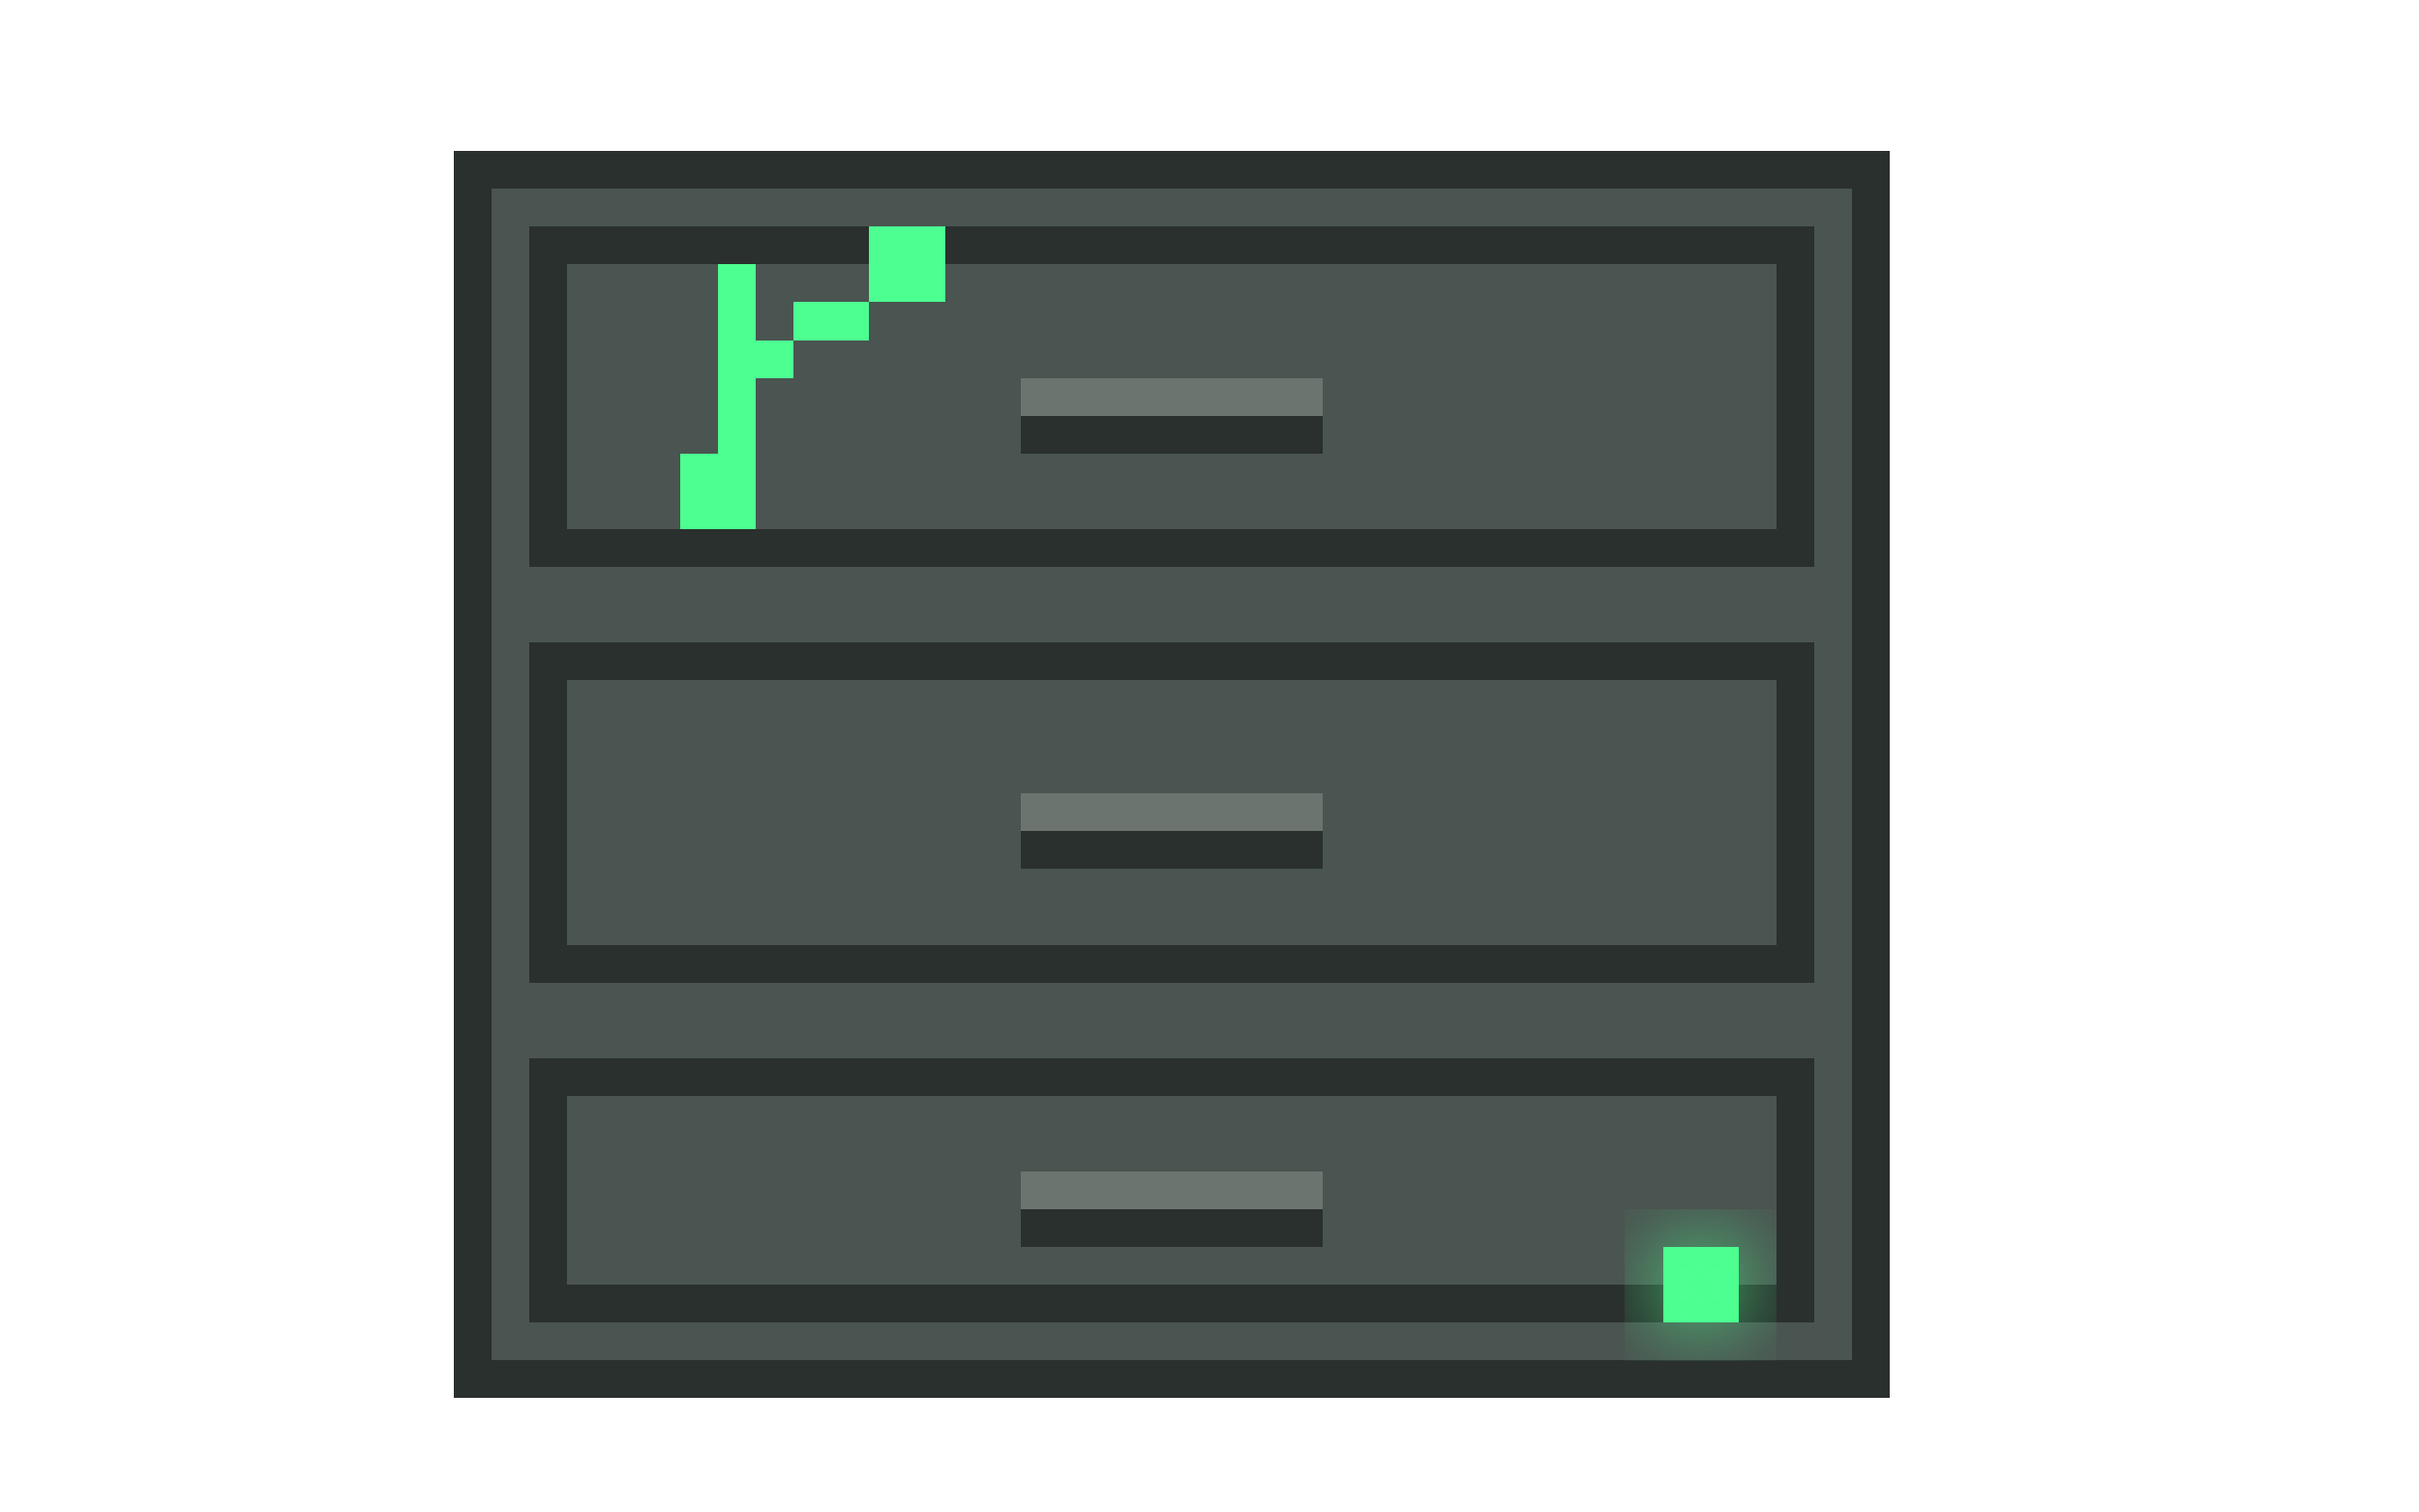
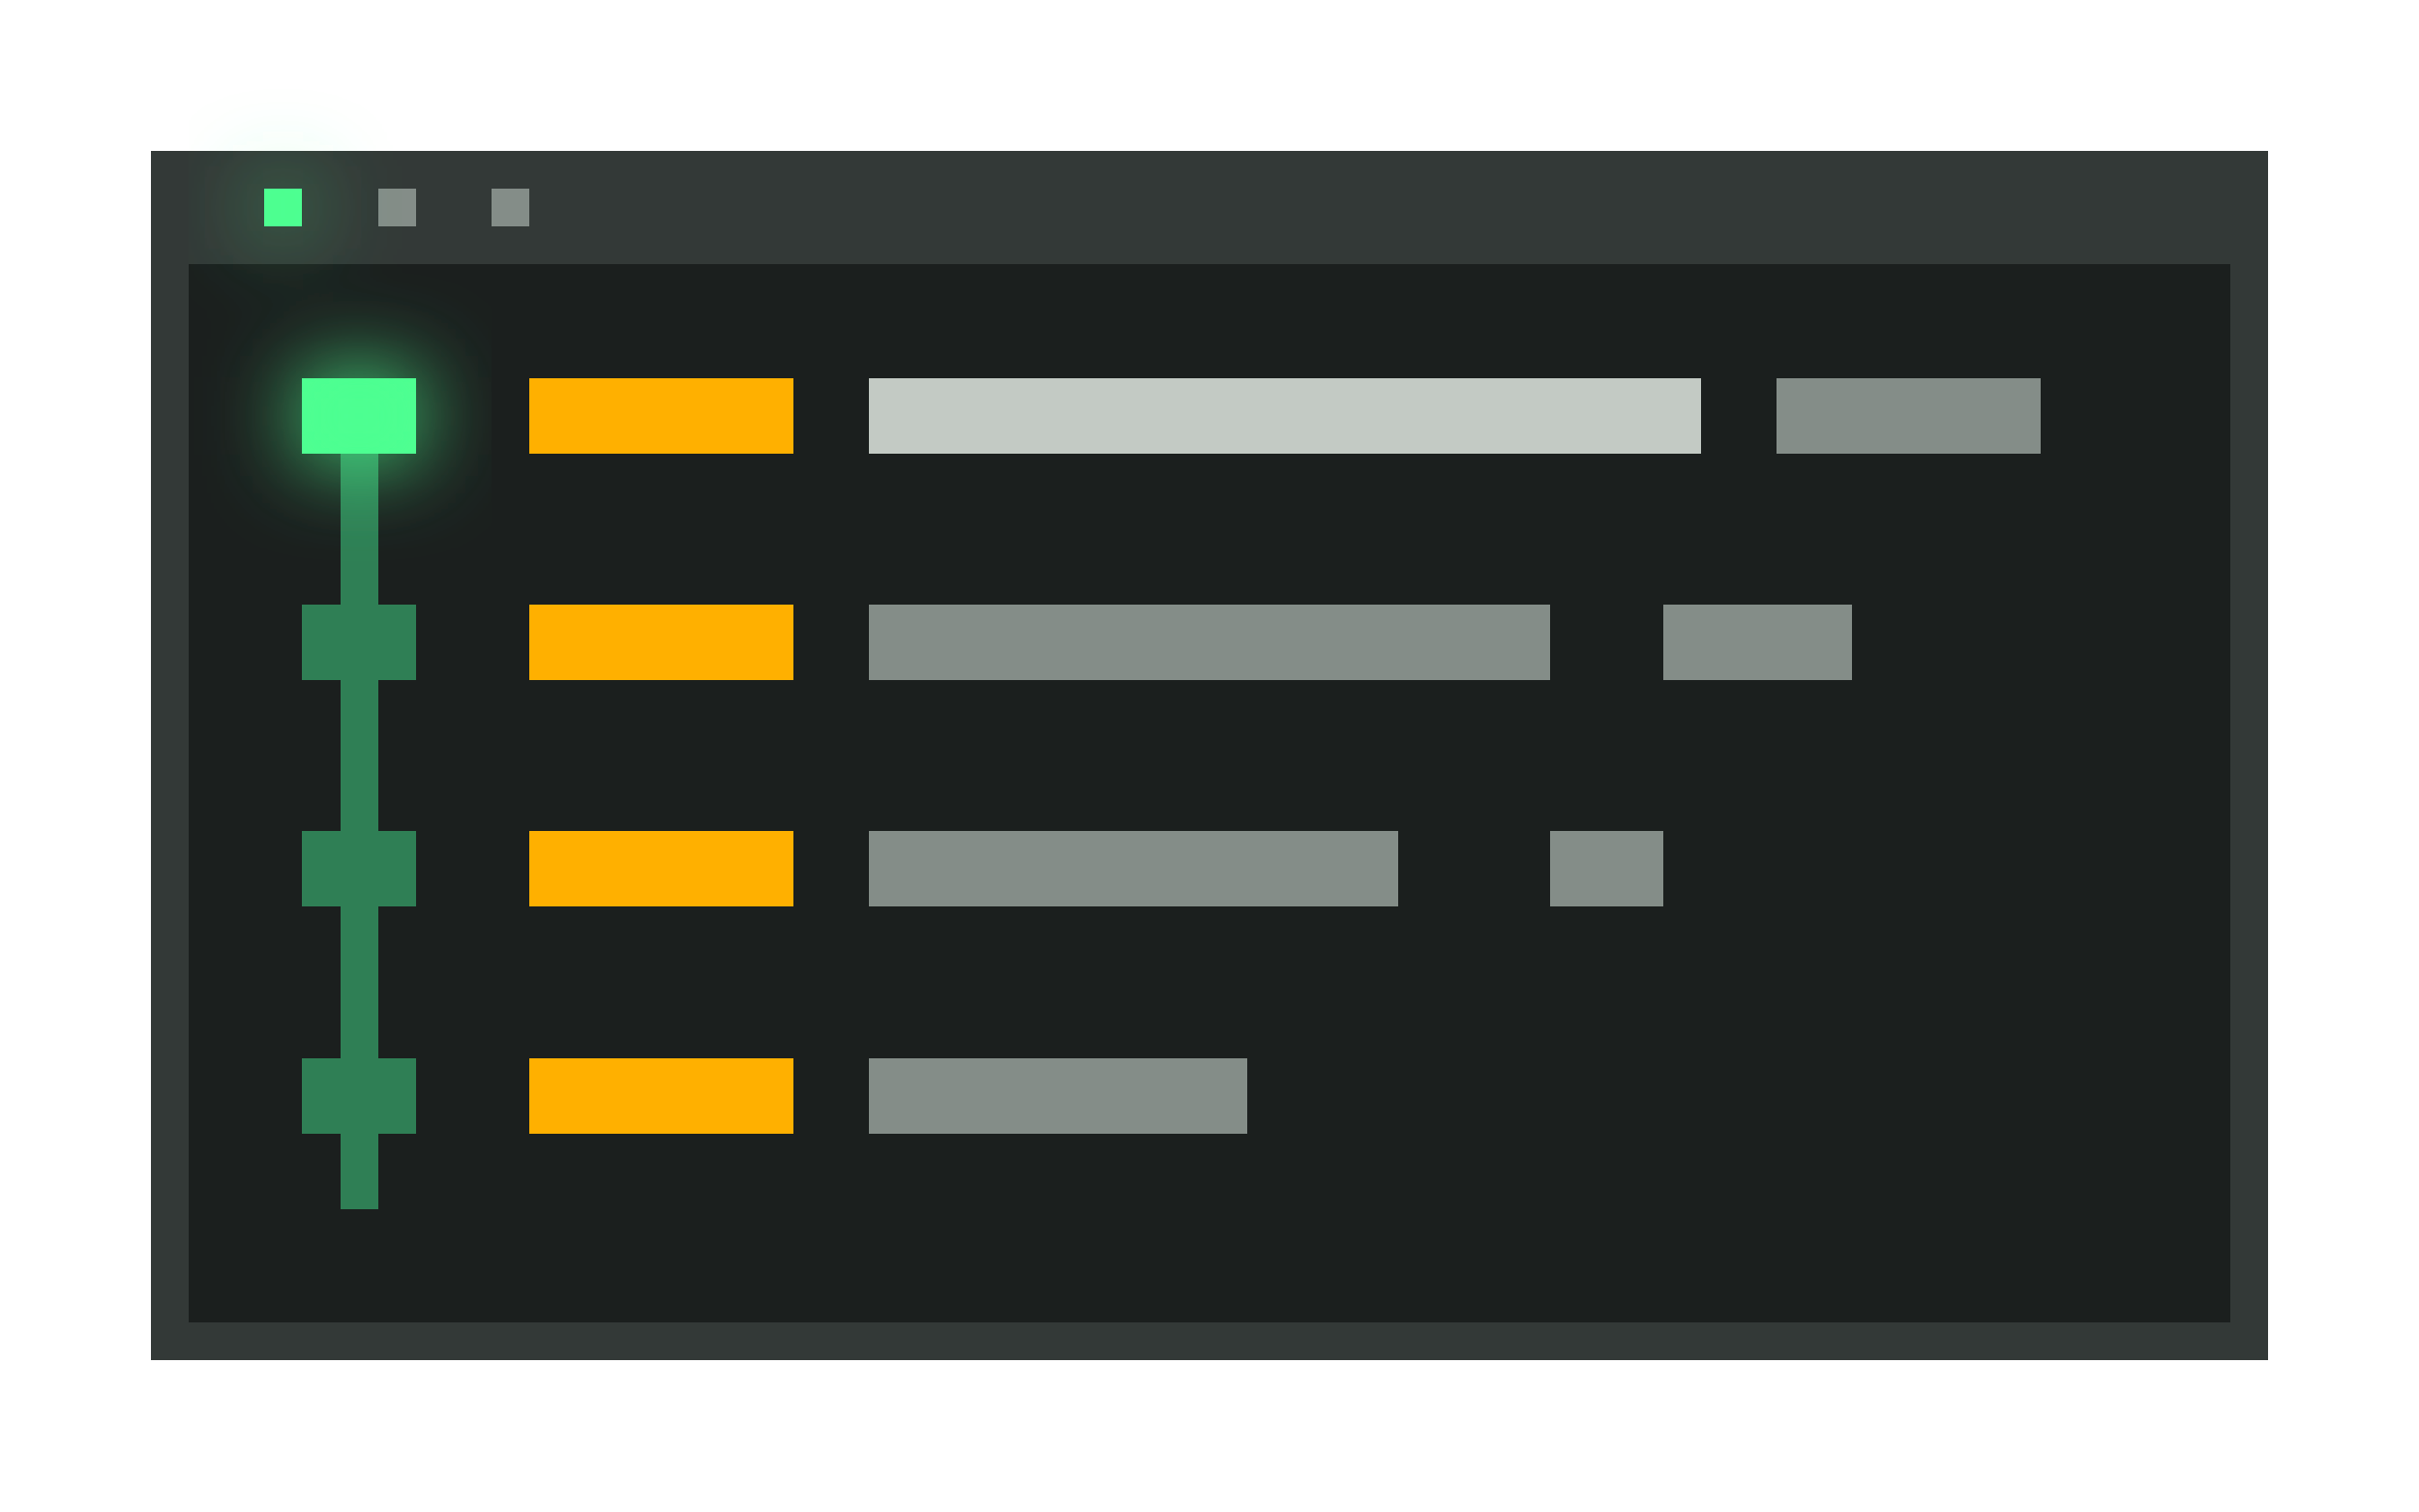
<svg xmlns="http://www.w3.org/2000/svg" viewBox="0 0 64 40" shape-rendering="crispEdges" role="img">
  <defs>
    <filter id="glow" x="-50%" y="-50%" width="200%" height="200%">
      <feGaussianBlur stdDeviation="1.2" />
    </filter>
  </defs>
-   <rect x="12" y="4" width="38" height="1" fill="#2a302d" />
-   <rect x="12" y="5" width="1" height="1" fill="#2a302d" />
-   <rect x="13" y="5" width="36" height="1" fill="#4a5450" />
-   <rect x="49" y="5" width="1" height="1" fill="#2a302d" />
-   <rect x="12" y="6" width="1" height="1" fill="#2a302d" />
-   <rect x="13" y="6" width="1" height="1" fill="#4a5450" />
-   <rect x="14" y="6" width="9" height="1" fill="#2a302d" />
-   <rect x="23" y="6" width="2" height="1" fill="#4dff91" />
-   <rect x="25" y="6" width="23" height="1" fill="#2a302d" />
-   <rect x="48" y="6" width="1" height="1" fill="#4a5450" />
-   <rect x="49" y="6" width="1" height="1" fill="#2a302d" />
-   <rect x="12" y="7" width="1" height="1" fill="#2a302d" />
-   <rect x="13" y="7" width="1" height="1" fill="#4a5450" />
-   <rect x="14" y="7" width="1" height="1" fill="#2a302d" />
-   <rect x="15" y="7" width="4" height="1" fill="#4a5450" />
-   <rect x="19" y="7" width="1" height="1" fill="#4dff91" />
-   <rect x="20" y="7" width="3" height="1" fill="#4a5450" />
-   <rect x="23" y="7" width="2" height="1" fill="#4dff91" />
-   <rect x="25" y="7" width="22" height="1" fill="#4a5450" />
-   <rect x="47" y="7" width="1" height="1" fill="#2a302d" />
-   <rect x="48" y="7" width="1" height="1" fill="#4a5450" />
-   <rect x="49" y="7" width="1" height="1" fill="#2a302d" />
-   <rect x="12" y="8" width="1" height="1" fill="#2a302d" />
-   <rect x="13" y="8" width="1" height="1" fill="#4a5450" />
-   <rect x="14" y="8" width="1" height="1" fill="#2a302d" />
-   <rect x="15" y="8" width="4" height="1" fill="#4a5450" />
-   <rect x="19" y="8" width="1" height="1" fill="#4dff91" />
-   <rect x="20" y="8" width="1" height="1" fill="#4a5450" />
-   <rect x="21" y="8" width="2" height="1" fill="#4dff91" />
-   <rect x="23" y="8" width="24" height="1" fill="#4a5450" />
-   <rect x="47" y="8" width="1" height="1" fill="#2a302d" />
-   <rect x="48" y="8" width="1" height="1" fill="#4a5450" />
-   <rect x="49" y="8" width="1" height="1" fill="#2a302d" />
-   <rect x="12" y="9" width="1" height="1" fill="#2a302d" />
-   <rect x="13" y="9" width="1" height="1" fill="#4a5450" />
-   <rect x="14" y="9" width="1" height="1" fill="#2a302d" />
-   <rect x="15" y="9" width="4" height="1" fill="#4a5450" />
-   <rect x="19" y="9" width="2" height="1" fill="#4dff91" />
-   <rect x="21" y="9" width="26" height="1" fill="#4a5450" />
-   <rect x="47" y="9" width="1" height="1" fill="#2a302d" />
-   <rect x="48" y="9" width="1" height="1" fill="#4a5450" />
-   <rect x="49" y="9" width="1" height="1" fill="#2a302d" />
-   <rect x="12" y="10" width="1" height="1" fill="#2a302d" />
-   <rect x="13" y="10" width="1" height="1" fill="#4a5450" />
-   <rect x="14" y="10" width="1" height="1" fill="#2a302d" />
-   <rect x="15" y="10" width="4" height="1" fill="#4a5450" />
-   <rect x="19" y="10" width="1" height="1" fill="#4dff91" />
-   <rect x="20" y="10" width="7" height="1" fill="#4a5450" />
-   <rect x="27" y="10" width="8" height="1" fill="#6b746f" />
-   <rect x="35" y="10" width="12" height="1" fill="#4a5450" />
-   <rect x="47" y="10" width="1" height="1" fill="#2a302d" />
-   <rect x="48" y="10" width="1" height="1" fill="#4a5450" />
-   <rect x="49" y="10" width="1" height="1" fill="#2a302d" />
-   <rect x="12" y="11" width="1" height="1" fill="#2a302d" />
-   <rect x="13" y="11" width="1" height="1" fill="#4a5450" />
-   <rect x="14" y="11" width="1" height="1" fill="#2a302d" />
-   <rect x="15" y="11" width="4" height="1" fill="#4a5450" />
-   <rect x="19" y="11" width="1" height="1" fill="#4dff91" />
-   <rect x="20" y="11" width="7" height="1" fill="#4a5450" />
-   <rect x="27" y="11" width="8" height="1" fill="#2a302d" />
-   <rect x="35" y="11" width="12" height="1" fill="#4a5450" />
-   <rect x="47" y="11" width="1" height="1" fill="#2a302d" />
-   <rect x="48" y="11" width="1" height="1" fill="#4a5450" />
-   <rect x="49" y="11" width="1" height="1" fill="#2a302d" />
-   <rect x="12" y="12" width="1" height="1" fill="#2a302d" />
-   <rect x="13" y="12" width="1" height="1" fill="#4a5450" />
-   <rect x="14" y="12" width="1" height="1" fill="#2a302d" />
-   <rect x="15" y="12" width="3" height="1" fill="#4a5450" />
-   <rect x="18" y="12" width="2" height="1" fill="#4dff91" />
-   <rect x="20" y="12" width="27" height="1" fill="#4a5450" />
-   <rect x="47" y="12" width="1" height="1" fill="#2a302d" />
-   <rect x="48" y="12" width="1" height="1" fill="#4a5450" />
-   <rect x="49" y="12" width="1" height="1" fill="#2a302d" />
-   <rect x="12" y="13" width="1" height="1" fill="#2a302d" />
-   <rect x="13" y="13" width="1" height="1" fill="#4a5450" />
-   <rect x="14" y="13" width="1" height="1" fill="#2a302d" />
-   <rect x="15" y="13" width="3" height="1" fill="#4a5450" />
-   <rect x="18" y="13" width="2" height="1" fill="#4dff91" />
-   <rect x="20" y="13" width="27" height="1" fill="#4a5450" />
-   <rect x="47" y="13" width="1" height="1" fill="#2a302d" />
-   <rect x="48" y="13" width="1" height="1" fill="#4a5450" />
-   <rect x="49" y="13" width="1" height="1" fill="#2a302d" />
-   <rect x="12" y="14" width="1" height="1" fill="#2a302d" />
-   <rect x="13" y="14" width="1" height="1" fill="#4a5450" />
-   <rect x="14" y="14" width="34" height="1" fill="#2a302d" />
-   <rect x="48" y="14" width="1" height="1" fill="#4a5450" />
-   <rect x="49" y="14" width="1" height="1" fill="#2a302d" />
-   <rect x="12" y="15" width="1" height="1" fill="#2a302d" />
-   <rect x="13" y="15" width="36" height="1" fill="#4a5450" />
-   <rect x="49" y="15" width="1" height="1" fill="#2a302d" />
-   <rect x="12" y="16" width="1" height="1" fill="#2a302d" />
-   <rect x="13" y="16" width="36" height="1" fill="#4a5450" />
-   <rect x="49" y="16" width="1" height="1" fill="#2a302d" />
-   <rect x="12" y="17" width="1" height="1" fill="#2a302d" />
-   <rect x="13" y="17" width="1" height="1" fill="#4a5450" />
-   <rect x="14" y="17" width="34" height="1" fill="#2a302d" />
-   <rect x="48" y="17" width="1" height="1" fill="#4a5450" />
-   <rect x="49" y="17" width="1" height="1" fill="#2a302d" />
-   <rect x="12" y="18" width="1" height="1" fill="#2a302d" />
-   <rect x="13" y="18" width="1" height="1" fill="#4a5450" />
-   <rect x="14" y="18" width="1" height="1" fill="#2a302d" />
-   <rect x="15" y="18" width="32" height="1" fill="#4a5450" />
-   <rect x="47" y="18" width="1" height="1" fill="#2a302d" />
-   <rect x="48" y="18" width="1" height="1" fill="#4a5450" />
-   <rect x="49" y="18" width="1" height="1" fill="#2a302d" />
-   <rect x="12" y="19" width="1" height="1" fill="#2a302d" />
-   <rect x="13" y="19" width="1" height="1" fill="#4a5450" />
-   <rect x="14" y="19" width="1" height="1" fill="#2a302d" />
-   <rect x="15" y="19" width="32" height="1" fill="#4a5450" />
-   <rect x="47" y="19" width="1" height="1" fill="#2a302d" />
-   <rect x="48" y="19" width="1" height="1" fill="#4a5450" />
-   <rect x="49" y="19" width="1" height="1" fill="#2a302d" />
-   <rect x="12" y="20" width="1" height="1" fill="#2a302d" />
-   <rect x="13" y="20" width="1" height="1" fill="#4a5450" />
-   <rect x="14" y="20" width="1" height="1" fill="#2a302d" />
-   <rect x="15" y="20" width="32" height="1" fill="#4a5450" />
-   <rect x="47" y="20" width="1" height="1" fill="#2a302d" />
-   <rect x="48" y="20" width="1" height="1" fill="#4a5450" />
-   <rect x="49" y="20" width="1" height="1" fill="#2a302d" />
-   <rect x="12" y="21" width="1" height="1" fill="#2a302d" />
-   <rect x="13" y="21" width="1" height="1" fill="#4a5450" />
-   <rect x="14" y="21" width="1" height="1" fill="#2a302d" />
-   <rect x="15" y="21" width="12" height="1" fill="#4a5450" />
-   <rect x="27" y="21" width="8" height="1" fill="#6b746f" />
-   <rect x="35" y="21" width="12" height="1" fill="#4a5450" />
-   <rect x="47" y="21" width="1" height="1" fill="#2a302d" />
-   <rect x="48" y="21" width="1" height="1" fill="#4a5450" />
-   <rect x="49" y="21" width="1" height="1" fill="#2a302d" />
-   <rect x="12" y="22" width="1" height="1" fill="#2a302d" />
-   <rect x="13" y="22" width="1" height="1" fill="#4a5450" />
-   <rect x="14" y="22" width="1" height="1" fill="#2a302d" />
-   <rect x="15" y="22" width="12" height="1" fill="#4a5450" />
-   <rect x="27" y="22" width="8" height="1" fill="#2a302d" />
-   <rect x="35" y="22" width="12" height="1" fill="#4a5450" />
-   <rect x="47" y="22" width="1" height="1" fill="#2a302d" />
-   <rect x="48" y="22" width="1" height="1" fill="#4a5450" />
-   <rect x="49" y="22" width="1" height="1" fill="#2a302d" />
-   <rect x="12" y="23" width="1" height="1" fill="#2a302d" />
-   <rect x="13" y="23" width="1" height="1" fill="#4a5450" />
-   <rect x="14" y="23" width="1" height="1" fill="#2a302d" />
-   <rect x="15" y="23" width="32" height="1" fill="#4a5450" />
-   <rect x="47" y="23" width="1" height="1" fill="#2a302d" />
-   <rect x="48" y="23" width="1" height="1" fill="#4a5450" />
-   <rect x="49" y="23" width="1" height="1" fill="#2a302d" />
-   <rect x="12" y="24" width="1" height="1" fill="#2a302d" />
-   <rect x="13" y="24" width="1" height="1" fill="#4a5450" />
-   <rect x="14" y="24" width="1" height="1" fill="#2a302d" />
-   <rect x="15" y="24" width="32" height="1" fill="#4a5450" />
-   <rect x="47" y="24" width="1" height="1" fill="#2a302d" />
-   <rect x="48" y="24" width="1" height="1" fill="#4a5450" />
-   <rect x="49" y="24" width="1" height="1" fill="#2a302d" />
-   <rect x="12" y="25" width="1" height="1" fill="#2a302d" />
-   <rect x="13" y="25" width="1" height="1" fill="#4a5450" />
-   <rect x="14" y="25" width="34" height="1" fill="#2a302d" />
-   <rect x="48" y="25" width="1" height="1" fill="#4a5450" />
-   <rect x="49" y="25" width="1" height="1" fill="#2a302d" />
-   <rect x="12" y="26" width="1" height="1" fill="#2a302d" />
-   <rect x="13" y="26" width="36" height="1" fill="#4a5450" />
-   <rect x="49" y="26" width="1" height="1" fill="#2a302d" />
-   <rect x="12" y="27" width="1" height="1" fill="#2a302d" />
-   <rect x="13" y="27" width="36" height="1" fill="#4a5450" />
-   <rect x="49" y="27" width="1" height="1" fill="#2a302d" />
-   <rect x="12" y="28" width="1" height="1" fill="#2a302d" />
-   <rect x="13" y="28" width="1" height="1" fill="#4a5450" />
-   <rect x="14" y="28" width="34" height="1" fill="#2a302d" />
-   <rect x="48" y="28" width="1" height="1" fill="#4a5450" />
-   <rect x="49" y="28" width="1" height="1" fill="#2a302d" />
-   <rect x="12" y="29" width="1" height="1" fill="#2a302d" />
-   <rect x="13" y="29" width="1" height="1" fill="#4a5450" />
-   <rect x="14" y="29" width="1" height="1" fill="#2a302d" />
-   <rect x="15" y="29" width="32" height="1" fill="#4a5450" />
-   <rect x="47" y="29" width="1" height="1" fill="#2a302d" />
-   <rect x="48" y="29" width="1" height="1" fill="#4a5450" />
-   <rect x="49" y="29" width="1" height="1" fill="#2a302d" />
-   <rect x="12" y="30" width="1" height="1" fill="#2a302d" />
-   <rect x="13" y="30" width="1" height="1" fill="#4a5450" />
-   <rect x="14" y="30" width="1" height="1" fill="#2a302d" />
-   <rect x="15" y="30" width="32" height="1" fill="#4a5450" />
-   <rect x="47" y="30" width="1" height="1" fill="#2a302d" />
-   <rect x="48" y="30" width="1" height="1" fill="#4a5450" />
-   <rect x="49" y="30" width="1" height="1" fill="#2a302d" />
-   <rect x="12" y="31" width="1" height="1" fill="#2a302d" />
-   <rect x="13" y="31" width="1" height="1" fill="#4a5450" />
-   <rect x="14" y="31" width="1" height="1" fill="#2a302d" />
-   <rect x="15" y="31" width="12" height="1" fill="#4a5450" />
-   <rect x="27" y="31" width="8" height="1" fill="#6b746f" />
-   <rect x="35" y="31" width="12" height="1" fill="#4a5450" />
-   <rect x="47" y="31" width="1" height="1" fill="#2a302d" />
-   <rect x="48" y="31" width="1" height="1" fill="#4a5450" />
-   <rect x="49" y="31" width="1" height="1" fill="#2a302d" />
-   <rect x="12" y="32" width="1" height="1" fill="#2a302d" />
-   <rect x="13" y="32" width="1" height="1" fill="#4a5450" />
-   <rect x="14" y="32" width="1" height="1" fill="#2a302d" />
-   <rect x="15" y="32" width="12" height="1" fill="#4a5450" />
-   <rect x="27" y="32" width="8" height="1" fill="#2a302d" />
-   <rect x="35" y="32" width="12" height="1" fill="#4a5450" />
-   <rect x="47" y="32" width="1" height="1" fill="#2a302d" />
-   <rect x="48" y="32" width="1" height="1" fill="#4a5450" />
-   <rect x="49" y="32" width="1" height="1" fill="#2a302d" />
-   <rect x="12" y="33" width="1" height="1" fill="#2a302d" />
-   <rect x="13" y="33" width="1" height="1" fill="#4a5450" />
-   <rect x="14" y="33" width="1" height="1" fill="#2a302d" />
-   <rect x="15" y="33" width="29" height="1" fill="#4a5450" />
-   <rect x="44" y="33" width="2" height="1" fill="#4dff91" />
-   <rect x="46" y="33" width="1" height="1" fill="#4a5450" />
-   <rect x="47" y="33" width="1" height="1" fill="#2a302d" />
-   <rect x="48" y="33" width="1" height="1" fill="#4a5450" />
-   <rect x="49" y="33" width="1" height="1" fill="#2a302d" />
-   <rect x="12" y="34" width="1" height="1" fill="#2a302d" />
-   <rect x="13" y="34" width="1" height="1" fill="#4a5450" />
-   <rect x="14" y="34" width="30" height="1" fill="#2a302d" />
-   <rect x="44" y="34" width="2" height="1" fill="#4dff91" />
-   <rect x="46" y="34" width="2" height="1" fill="#2a302d" />
-   <rect x="48" y="34" width="1" height="1" fill="#4a5450" />
-   <rect x="49" y="34" width="1" height="1" fill="#2a302d" />
-   <rect x="12" y="35" width="1" height="1" fill="#2a302d" />
-   <rect x="13" y="35" width="36" height="1" fill="#4a5450" />
-   <rect x="49" y="35" width="1" height="1" fill="#2a302d" />
-   <rect x="12" y="36" width="38" height="1" fill="#2a302d" />
+   <rect x="4" y="4" width="56" height="1" fill="#333937" />
+   <rect x="4" y="5" width="3" height="1" fill="#333937" />
+   <rect x="7" y="5" width="1" height="1" fill="#4dff91" />
+   <rect x="8" y="5" width="2" height="1" fill="#333937" />
+   <rect x="10" y="5" width="1" height="1" fill="#848d88" />
+   <rect x="11" y="5" width="2" height="1" fill="#333937" />
+   <rect x="13" y="5" width="1" height="1" fill="#848d88" />
+   <rect x="14" y="5" width="46" height="1" fill="#333937" />
+   <rect x="4" y="6" width="56" height="1" fill="#333937" />
+   <rect x="4" y="7" width="1" height="1" fill="#333937" />
+   <rect x="5" y="7" width="54" height="1" fill="#1b1f1e" />
+   <rect x="59" y="7" width="1" height="1" fill="#333937" />
+   <rect x="4" y="8" width="1" height="1" fill="#333937" />
+   <rect x="5" y="8" width="54" height="1" fill="#1b1f1e" />
+   <rect x="59" y="8" width="1" height="1" fill="#333937" />
+   <rect x="4" y="9" width="1" height="1" fill="#333937" />
+   <rect x="5" y="9" width="54" height="1" fill="#1b1f1e" />
+   <rect x="59" y="9" width="1" height="1" fill="#333937" />
+   <rect x="4" y="10" width="1" height="1" fill="#333937" />
+   <rect x="5" y="10" width="3" height="1" fill="#1b1f1e" />
+   <rect x="8" y="10" width="3" height="1" fill="#4dff91" />
+   <rect x="11" y="10" width="3" height="1" fill="#1b1f1e" />
+   <rect x="14" y="10" width="7" height="1" fill="#ffb000" />
+   <rect x="21" y="10" width="2" height="1" fill="#1b1f1e" />
+   <rect x="23" y="10" width="22" height="1" fill="#c3cac4" />
+   <rect x="45" y="10" width="2" height="1" fill="#1b1f1e" />
+   <rect x="47" y="10" width="7" height="1" fill="#848d88" />
+   <rect x="54" y="10" width="5" height="1" fill="#1b1f1e" />
+   <rect x="59" y="10" width="1" height="1" fill="#333937" />
+   <rect x="4" y="11" width="1" height="1" fill="#333937" />
+   <rect x="5" y="11" width="3" height="1" fill="#1b1f1e" />
+   <rect x="8" y="11" width="3" height="1" fill="#4dff91" />
+   <rect x="11" y="11" width="3" height="1" fill="#1b1f1e" />
+   <rect x="14" y="11" width="7" height="1" fill="#ffb000" />
+   <rect x="21" y="11" width="2" height="1" fill="#1b1f1e" />
+   <rect x="23" y="11" width="22" height="1" fill="#c3cac4" />
+   <rect x="45" y="11" width="2" height="1" fill="#1b1f1e" />
+   <rect x="47" y="11" width="7" height="1" fill="#848d88" />
+   <rect x="54" y="11" width="5" height="1" fill="#1b1f1e" />
+   <rect x="59" y="11" width="1" height="1" fill="#333937" />
+   <rect x="4" y="12" width="1" height="1" fill="#333937" />
+   <rect x="5" y="12" width="4" height="1" fill="#1b1f1e" />
+   <rect x="9" y="12" width="1" height="1" fill="#2f7f55" />
+   <rect x="10" y="12" width="49" height="1" fill="#1b1f1e" />
+   <rect x="59" y="12" width="1" height="1" fill="#333937" />
+   <rect x="4" y="13" width="1" height="1" fill="#333937" />
+   <rect x="5" y="13" width="4" height="1" fill="#1b1f1e" />
+   <rect x="9" y="13" width="1" height="1" fill="#2f7f55" />
+   <rect x="10" y="13" width="49" height="1" fill="#1b1f1e" />
+   <rect x="59" y="13" width="1" height="1" fill="#333937" />
+   <rect x="4" y="14" width="1" height="1" fill="#333937" />
+   <rect x="5" y="14" width="4" height="1" fill="#1b1f1e" />
+   <rect x="9" y="14" width="1" height="1" fill="#2f7f55" />
+   <rect x="10" y="14" width="49" height="1" fill="#1b1f1e" />
+   <rect x="59" y="14" width="1" height="1" fill="#333937" />
+   <rect x="4" y="15" width="1" height="1" fill="#333937" />
+   <rect x="5" y="15" width="4" height="1" fill="#1b1f1e" />
+   <rect x="9" y="15" width="1" height="1" fill="#2f7f55" />
+   <rect x="10" y="15" width="49" height="1" fill="#1b1f1e" />
+   <rect x="59" y="15" width="1" height="1" fill="#333937" />
+   <rect x="4" y="16" width="1" height="1" fill="#333937" />
+   <rect x="5" y="16" width="3" height="1" fill="#1b1f1e" />
+   <rect x="8" y="16" width="3" height="1" fill="#2f7f55" />
+   <rect x="11" y="16" width="3" height="1" fill="#1b1f1e" />
+   <rect x="14" y="16" width="7" height="1" fill="#ffb000" />
+   <rect x="21" y="16" width="2" height="1" fill="#1b1f1e" />
+   <rect x="23" y="16" width="18" height="1" fill="#848d88" />
+   <rect x="41" y="16" width="3" height="1" fill="#1b1f1e" />
+   <rect x="44" y="16" width="5" height="1" fill="#848d88" />
+   <rect x="49" y="16" width="10" height="1" fill="#1b1f1e" />
+   <rect x="59" y="16" width="1" height="1" fill="#333937" />
+   <rect x="4" y="17" width="1" height="1" fill="#333937" />
+   <rect x="5" y="17" width="3" height="1" fill="#1b1f1e" />
+   <rect x="8" y="17" width="3" height="1" fill="#2f7f55" />
+   <rect x="11" y="17" width="3" height="1" fill="#1b1f1e" />
+   <rect x="14" y="17" width="7" height="1" fill="#ffb000" />
+   <rect x="21" y="17" width="2" height="1" fill="#1b1f1e" />
+   <rect x="23" y="17" width="18" height="1" fill="#848d88" />
+   <rect x="41" y="17" width="3" height="1" fill="#1b1f1e" />
+   <rect x="44" y="17" width="5" height="1" fill="#848d88" />
+   <rect x="49" y="17" width="10" height="1" fill="#1b1f1e" />
+   <rect x="59" y="17" width="1" height="1" fill="#333937" />
+   <rect x="4" y="18" width="1" height="1" fill="#333937" />
+   <rect x="5" y="18" width="4" height="1" fill="#1b1f1e" />
+   <rect x="9" y="18" width="1" height="1" fill="#2f7f55" />
+   <rect x="10" y="18" width="49" height="1" fill="#1b1f1e" />
+   <rect x="59" y="18" width="1" height="1" fill="#333937" />
+   <rect x="4" y="19" width="1" height="1" fill="#333937" />
+   <rect x="5" y="19" width="4" height="1" fill="#1b1f1e" />
+   <rect x="9" y="19" width="1" height="1" fill="#2f7f55" />
+   <rect x="10" y="19" width="49" height="1" fill="#1b1f1e" />
+   <rect x="59" y="19" width="1" height="1" fill="#333937" />
+   <rect x="4" y="20" width="1" height="1" fill="#333937" />
+   <rect x="5" y="20" width="4" height="1" fill="#1b1f1e" />
+   <rect x="9" y="20" width="1" height="1" fill="#2f7f55" />
+   <rect x="10" y="20" width="49" height="1" fill="#1b1f1e" />
+   <rect x="59" y="20" width="1" height="1" fill="#333937" />
+   <rect x="4" y="21" width="1" height="1" fill="#333937" />
+   <rect x="5" y="21" width="4" height="1" fill="#1b1f1e" />
+   <rect x="9" y="21" width="1" height="1" fill="#2f7f55" />
+   <rect x="10" y="21" width="49" height="1" fill="#1b1f1e" />
+   <rect x="59" y="21" width="1" height="1" fill="#333937" />
+   <rect x="4" y="22" width="1" height="1" fill="#333937" />
+   <rect x="5" y="22" width="3" height="1" fill="#1b1f1e" />
+   <rect x="8" y="22" width="3" height="1" fill="#2f7f55" />
+   <rect x="11" y="22" width="3" height="1" fill="#1b1f1e" />
+   <rect x="14" y="22" width="7" height="1" fill="#ffb000" />
+   <rect x="21" y="22" width="2" height="1" fill="#1b1f1e" />
+   <rect x="23" y="22" width="14" height="1" fill="#848d88" />
+   <rect x="37" y="22" width="4" height="1" fill="#1b1f1e" />
+   <rect x="41" y="22" width="3" height="1" fill="#848d88" />
+   <rect x="44" y="22" width="15" height="1" fill="#1b1f1e" />
+   <rect x="59" y="22" width="1" height="1" fill="#333937" />
+   <rect x="4" y="23" width="1" height="1" fill="#333937" />
+   <rect x="5" y="23" width="3" height="1" fill="#1b1f1e" />
+   <rect x="8" y="23" width="3" height="1" fill="#2f7f55" />
+   <rect x="11" y="23" width="3" height="1" fill="#1b1f1e" />
+   <rect x="14" y="23" width="7" height="1" fill="#ffb000" />
+   <rect x="21" y="23" width="2" height="1" fill="#1b1f1e" />
+   <rect x="23" y="23" width="14" height="1" fill="#848d88" />
+   <rect x="37" y="23" width="4" height="1" fill="#1b1f1e" />
+   <rect x="41" y="23" width="3" height="1" fill="#848d88" />
+   <rect x="44" y="23" width="15" height="1" fill="#1b1f1e" />
+   <rect x="59" y="23" width="1" height="1" fill="#333937" />
+   <rect x="4" y="24" width="1" height="1" fill="#333937" />
+   <rect x="5" y="24" width="4" height="1" fill="#1b1f1e" />
+   <rect x="9" y="24" width="1" height="1" fill="#2f7f55" />
+   <rect x="10" y="24" width="49" height="1" fill="#1b1f1e" />
+   <rect x="59" y="24" width="1" height="1" fill="#333937" />
+   <rect x="4" y="25" width="1" height="1" fill="#333937" />
+   <rect x="5" y="25" width="4" height="1" fill="#1b1f1e" />
+   <rect x="9" y="25" width="1" height="1" fill="#2f7f55" />
+   <rect x="10" y="25" width="49" height="1" fill="#1b1f1e" />
+   <rect x="59" y="25" width="1" height="1" fill="#333937" />
+   <rect x="4" y="26" width="1" height="1" fill="#333937" />
+   <rect x="5" y="26" width="4" height="1" fill="#1b1f1e" />
+   <rect x="9" y="26" width="1" height="1" fill="#2f7f55" />
+   <rect x="10" y="26" width="49" height="1" fill="#1b1f1e" />
+   <rect x="59" y="26" width="1" height="1" fill="#333937" />
+   <rect x="4" y="27" width="1" height="1" fill="#333937" />
+   <rect x="5" y="27" width="4" height="1" fill="#1b1f1e" />
+   <rect x="9" y="27" width="1" height="1" fill="#2f7f55" />
+   <rect x="10" y="27" width="49" height="1" fill="#1b1f1e" />
+   <rect x="59" y="27" width="1" height="1" fill="#333937" />
+   <rect x="4" y="28" width="1" height="1" fill="#333937" />
+   <rect x="5" y="28" width="3" height="1" fill="#1b1f1e" />
+   <rect x="8" y="28" width="3" height="1" fill="#2f7f55" />
+   <rect x="11" y="28" width="3" height="1" fill="#1b1f1e" />
+   <rect x="14" y="28" width="7" height="1" fill="#ffb000" />
+   <rect x="21" y="28" width="2" height="1" fill="#1b1f1e" />
+   <rect x="23" y="28" width="10" height="1" fill="#848d88" />
+   <rect x="33" y="28" width="26" height="1" fill="#1b1f1e" />
+   <rect x="59" y="28" width="1" height="1" fill="#333937" />
+   <rect x="4" y="29" width="1" height="1" fill="#333937" />
+   <rect x="5" y="29" width="3" height="1" fill="#1b1f1e" />
+   <rect x="8" y="29" width="3" height="1" fill="#2f7f55" />
+   <rect x="11" y="29" width="3" height="1" fill="#1b1f1e" />
+   <rect x="14" y="29" width="7" height="1" fill="#ffb000" />
+   <rect x="21" y="29" width="2" height="1" fill="#1b1f1e" />
+   <rect x="23" y="29" width="10" height="1" fill="#848d88" />
+   <rect x="33" y="29" width="26" height="1" fill="#1b1f1e" />
+   <rect x="59" y="29" width="1" height="1" fill="#333937" />
+   <rect x="4" y="30" width="1" height="1" fill="#333937" />
+   <rect x="5" y="30" width="4" height="1" fill="#1b1f1e" />
+   <rect x="9" y="30" width="1" height="1" fill="#2f7f55" />
+   <rect x="10" y="30" width="49" height="1" fill="#1b1f1e" />
+   <rect x="59" y="30" width="1" height="1" fill="#333937" />
+   <rect x="4" y="31" width="1" height="1" fill="#333937" />
+   <rect x="5" y="31" width="4" height="1" fill="#1b1f1e" />
+   <rect x="9" y="31" width="1" height="1" fill="#2f7f55" />
+   <rect x="10" y="31" width="49" height="1" fill="#1b1f1e" />
+   <rect x="59" y="31" width="1" height="1" fill="#333937" />
+   <rect x="4" y="32" width="1" height="1" fill="#333937" />
+   <rect x="5" y="32" width="54" height="1" fill="#1b1f1e" />
+   <rect x="59" y="32" width="1" height="1" fill="#333937" />
+   <rect x="4" y="33" width="1" height="1" fill="#333937" />
+   <rect x="5" y="33" width="54" height="1" fill="#1b1f1e" />
+   <rect x="59" y="33" width="1" height="1" fill="#333937" />
+   <rect x="4" y="34" width="1" height="1" fill="#333937" />
+   <rect x="5" y="34" width="54" height="1" fill="#1b1f1e" />
+   <rect x="59" y="34" width="1" height="1" fill="#333937" />
+   <rect x="4" y="35" width="56" height="1" fill="#333937" />
  <g filter="url(#glow)">
-     <rect x="44" y="33" width="2" height="1" fill="#4dff91" />
-     <rect x="44" y="34" width="2" height="1" fill="#4dff91" />
+     <rect x="7" y="5" width="1" height="1" fill="#4dff91" />
+     <rect x="8" y="10" width="3" height="1" fill="#4dff91" />
+     <rect x="8" y="11" width="3" height="1" fill="#4dff91" />
  </g>
</svg>
